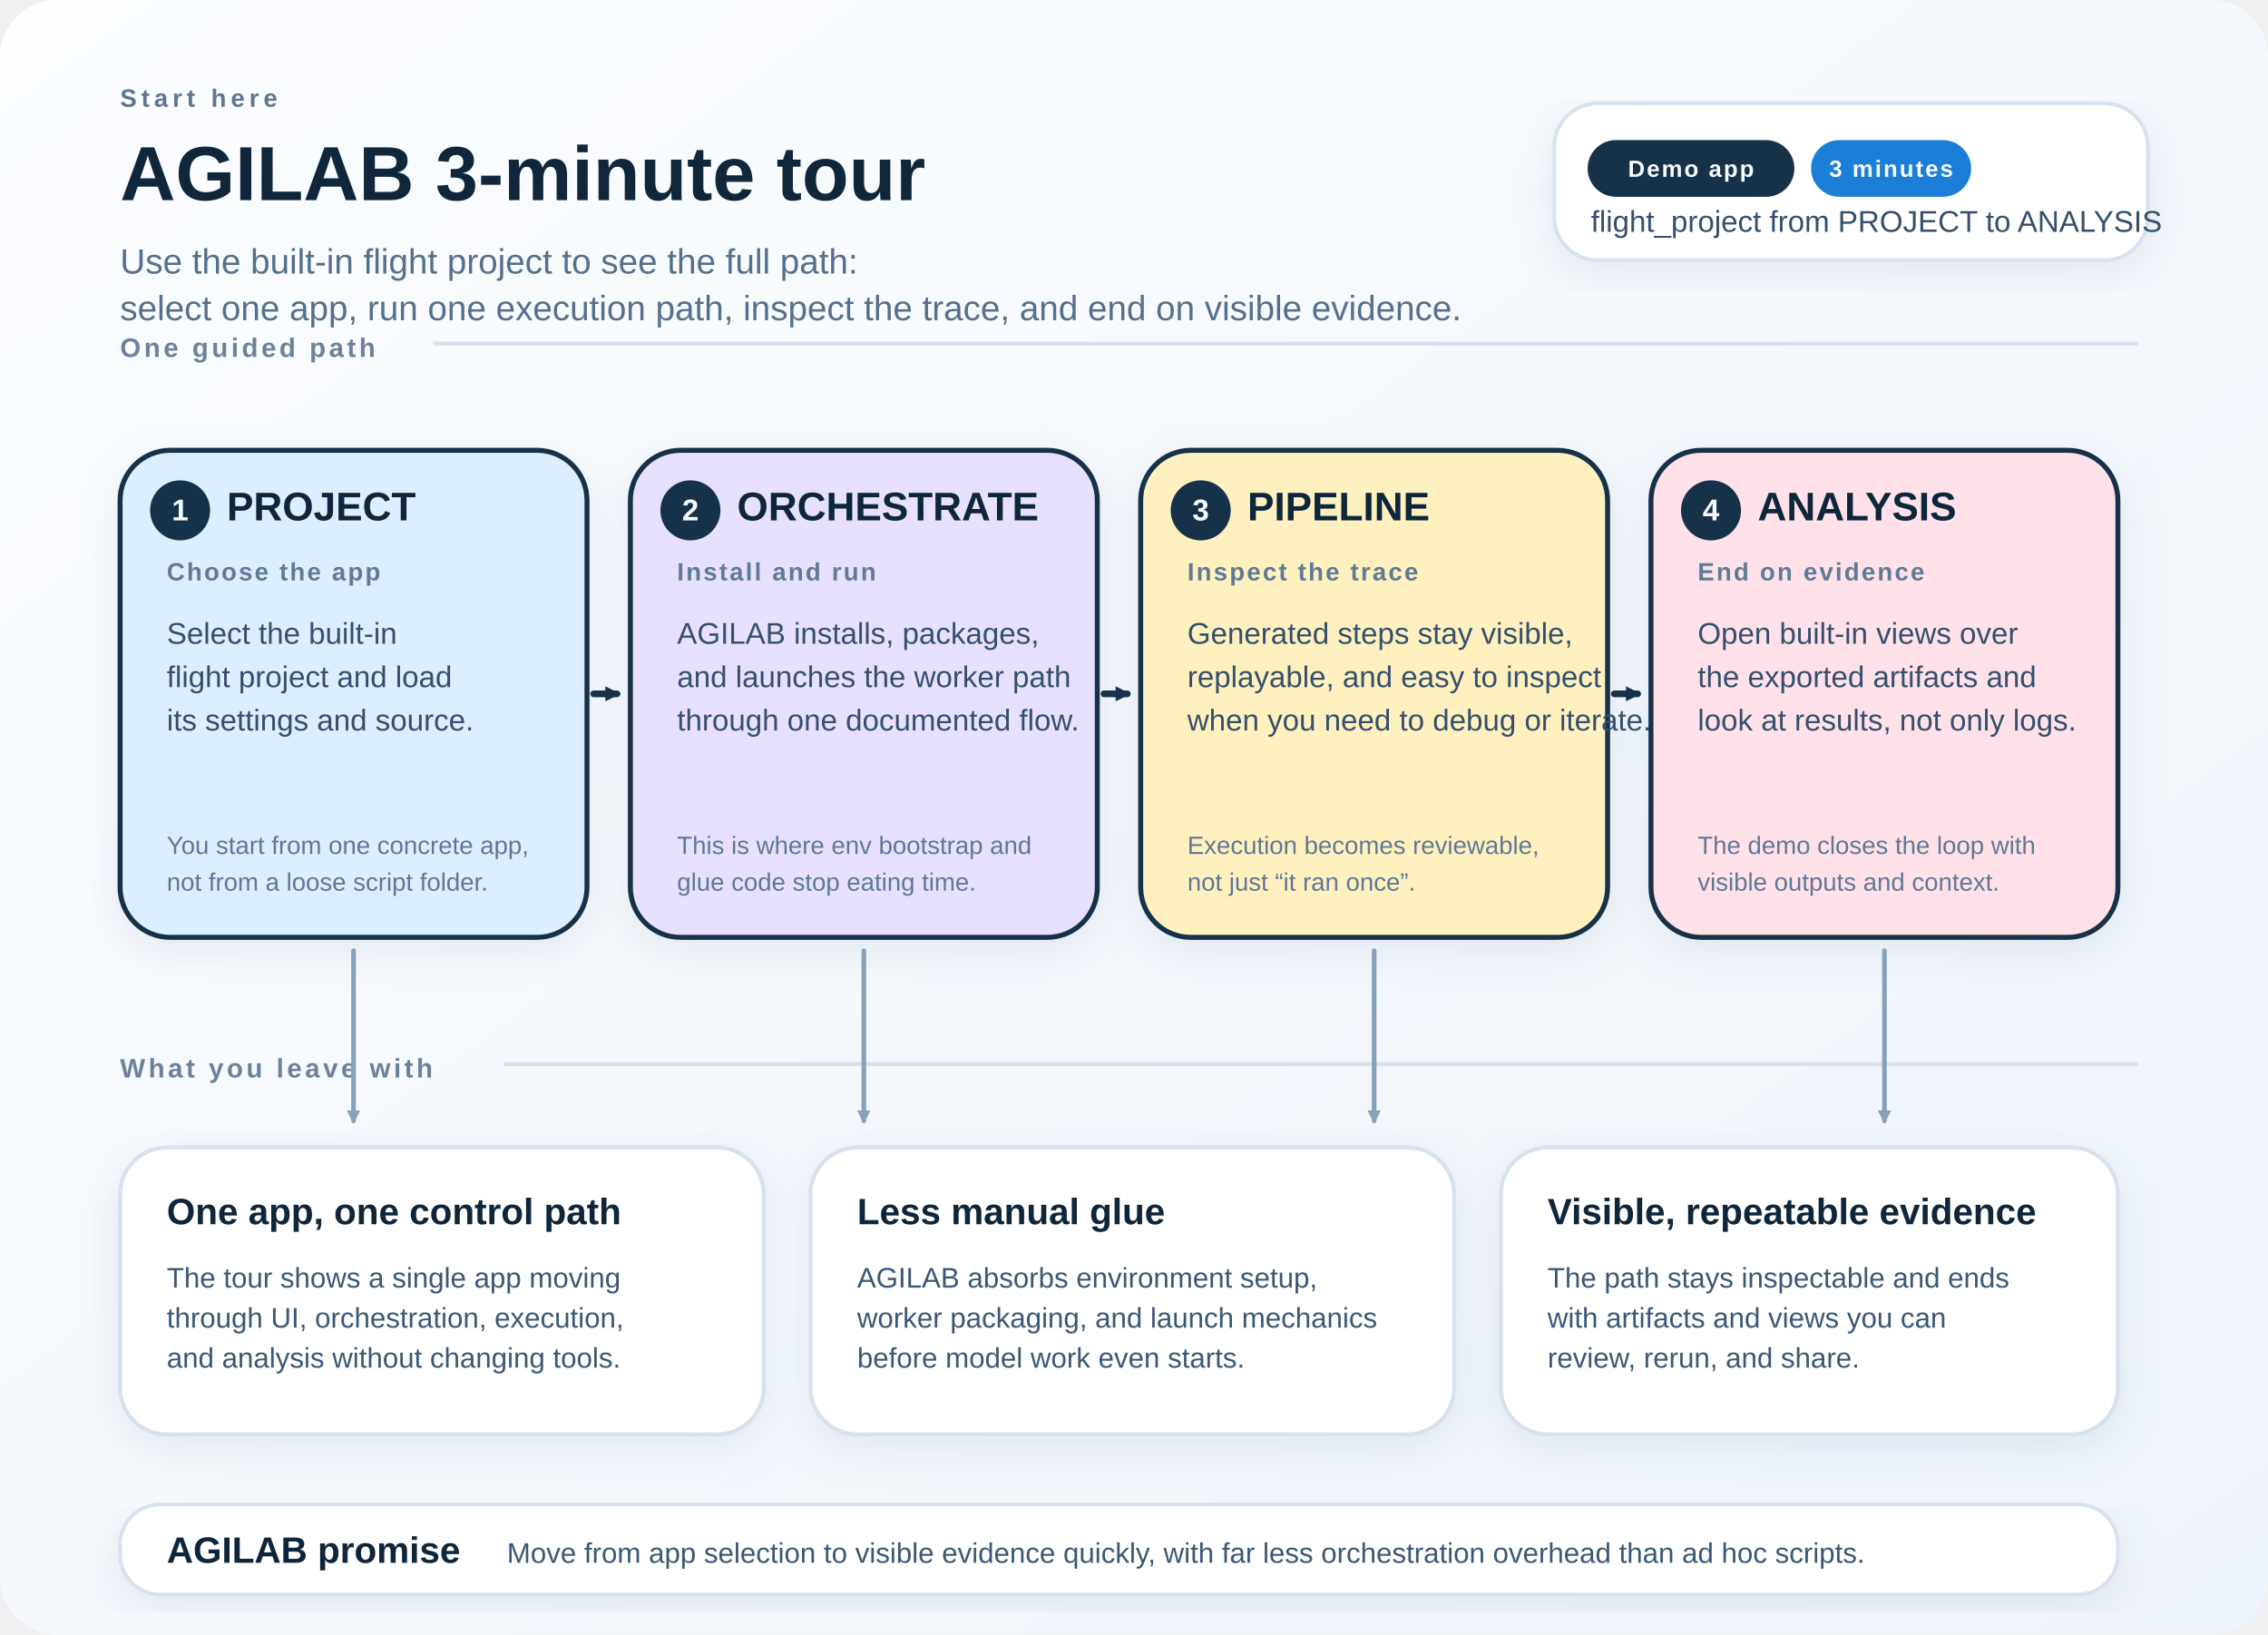
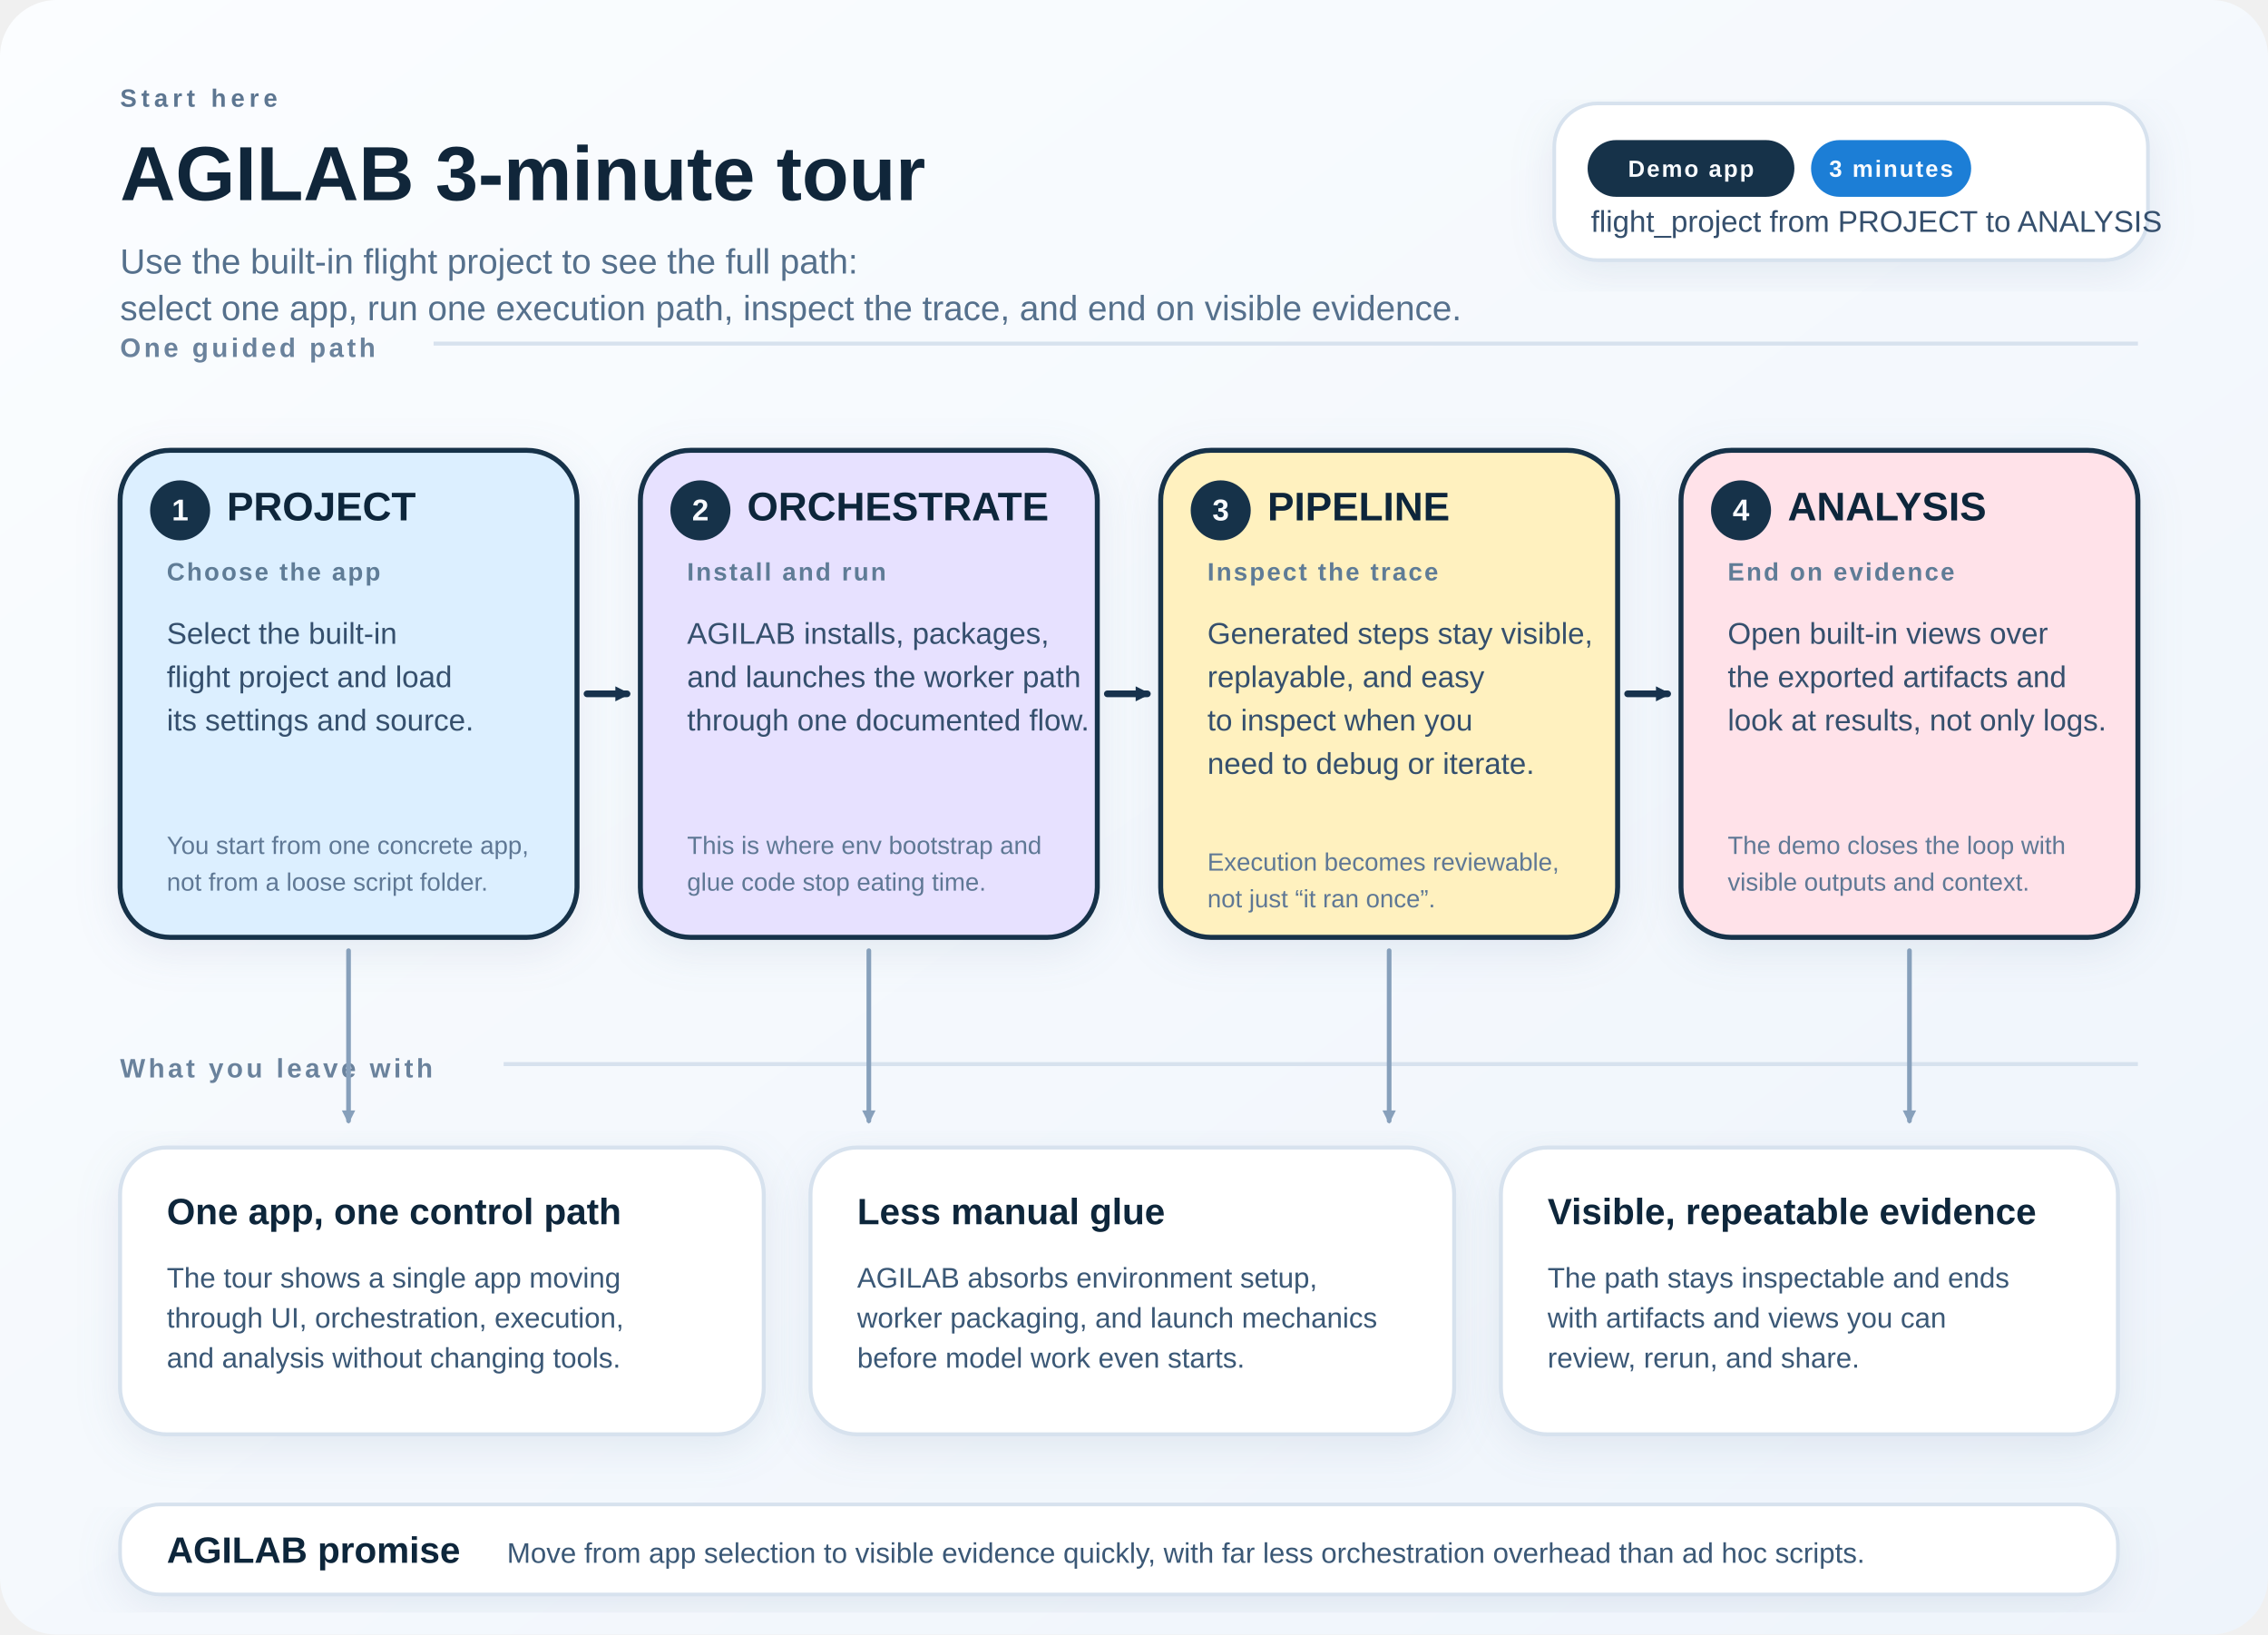
<svg xmlns="http://www.w3.org/2000/svg" width="1360" height="980" viewBox="0 0 1360 980" role="img" aria-labelledby="title desc">
  <defs>
    <style>
      text {
        font-family: Arial, Helvetica, sans-serif;
        fill: #10263a;
      }
      .title {
        font-size: 46px;
        font-weight: 700;
      }
      .subtitle {
        font-size: 21px;
        fill: #55708c;
      }
      .eyebrow {
        font-size: 15px;
        font-weight: 700;
        letter-spacing: 0.18em;
        text-transform: uppercase;
        fill: #5d7691;
      }
      .chip-text {
        font-size: 14px;
        font-weight: 700;
        letter-spacing: 0.08em;
        text-transform: uppercase;
        fill: #f8fbff;
      }
      .section-label {
        font-size: 16px;
        font-weight: 700;
        letter-spacing: 0.12em;
        text-transform: uppercase;
        fill: #6a829c;
      }
      .card-title {
        font-size: 24px;
        font-weight: 700;
      }
      .card-kicker {
        font-size: 15px;
        font-weight: 700;
        fill: #5f7b96;
        letter-spacing: 0.08em;
        text-transform: uppercase;
      }
      .body {
        font-size: 18px;
        fill: #35506d;
      }
      .mini {
        font-size: 15px;
        fill: #5f7895;
      }
      .benefit-title {
        font-size: 22px;
        font-weight: 700;
      }
      .benefit-body {
        font-size: 17px;
        fill: #3a5876;
      }
      .step {
        fill: #18324a;
      }
      .step-text {
        font-size: 18px;
        font-weight: 700;
        fill: #f8fbff;
      }
      .pill-dark {
        fill: #18324a;
      }
      .pill-accent {
        fill: #1c7ed6;
      }
      .line {
        stroke: #d7e2ee;
        stroke-width: 2.4;
      }
      .arrow {
        stroke: #17324d;
        stroke-width: 4;
        stroke-linecap: round;
        marker-end: url(#arrowHead);
      }
      .soft-arrow {
        stroke: #87a0bb;
        stroke-width: 2.8;
        stroke-linecap: round;
        marker-end: url(#softArrowHead);
      }
      .card-stroke {
        stroke: #16314a;
        stroke-width: 3;
      }
    </style>
    <linearGradient id="bg" x1="0%" y1="0%" x2="100%" y2="100%">
      <stop offset="0%" stop-color="#fbfdff" />
      <stop offset="100%" stop-color="#eef4fb" />
    </linearGradient>
    <filter id="shadow" x="-10%" y="-10%" width="130%" height="130%">
      <feDropShadow dx="0" dy="7" stdDeviation="12" flood-color="#8da4be" flood-opacity="0.18" />
    </filter>
    <marker id="arrowHead" markerWidth="9" markerHeight="9" refX="7" refY="4.5" orient="auto" markerUnits="userSpaceOnUse">
      <path d="M 0 0 L 9 4.5 L 0 9 z" fill="#17324d" />
    </marker>
    <marker id="softArrowHead" markerWidth="8" markerHeight="8" refX="6.2" refY="4" orient="auto" markerUnits="userSpaceOnUse">
      <path d="M 0 0 L 8 4 L 0 8 z" fill="#87a0bb" />
    </marker>
  </defs>
  <rect x="0" y="0" width="1360" height="980" rx="34" ry="34" fill="url(#bg)" />
  <g transform="translate(72,64)">
    <text class="eyebrow" x="0" y="0">Start here</text>
    <text class="title" x="0" y="56">AGILAB 3-minute tour</text>
    <text class="subtitle" x="0" y="100">
      <tspan x="0" dy="0">Use the built-in flight project to see the full path:</tspan>
      <tspan x="0" dy="28">select one app, run one execution path, inspect the trace, and end on visible evidence.</tspan>
    </text>
  </g>
  <g transform="translate(932,62)" filter="url(#shadow)">
    <rect x="0" y="0" width="356" height="94" rx="26" ry="26" fill="#ffffff" stroke="#d7e2ee" stroke-width="2.2" />
    <rect x="20" y="22" width="124" height="34" rx="17" ry="17" class="pill-dark" />
    <text class="chip-text" x="82" y="44" text-anchor="middle">Demo app</text>
    <rect x="154" y="22" width="96" height="34" rx="17" ry="17" class="pill-accent" />
    <text class="chip-text" x="202" y="44" text-anchor="middle">3 minutes</text>
    <text class="body" x="22" y="77">flight_project from PROJECT to ANALYSIS</text>
  </g>
  <g transform="translate(72,214)">
    <text class="section-label" x="0" y="0">One guided path</text>
    <line class="line" x1="188" y1="-8" x2="1210" y2="-8" />
  </g>
  <g transform="translate(72,270)" filter="url(#shadow)">
-     <rect x="0" y="0" width="280" height="292" rx="30" ry="30" fill="#dcefff" class="card-stroke" />
+     <rect x="0" y="0" width="274" height="292" rx="30" ry="30" fill="#dcefff" class="card-stroke" />
    <circle class="step" cx="36" cy="36" r="18" />
    <text class="step-text" x="36" y="42" text-anchor="middle">1</text>
    <text class="card-title" x="64" y="42">PROJECT</text>
    <text class="card-kicker" x="28" y="78">Choose the app</text>
    <text class="body" x="28" y="116">
      <tspan x="28" dy="0">Select the built-in</tspan>
      <tspan x="28" dy="26">flight project and load</tspan>
      <tspan x="28" dy="26">its settings and source.</tspan>
    </text>
    <text class="mini" x="28" y="242">
      <tspan x="28" dy="0">You start from one concrete app,</tspan>
      <tspan x="28" dy="22">not from a loose script folder.</tspan>
    </text>
  </g>
-   <g transform="translate(378,270)" filter="url(#shadow)">
-     <rect x="0" y="0" width="280" height="292" rx="30" ry="30" fill="#e7e1ff" class="card-stroke" />
+   <g transform="translate(384,270)" filter="url(#shadow)">
+     <rect x="0" y="0" width="274" height="292" rx="30" ry="30" fill="#e7e1ff" class="card-stroke" />
    <circle class="step" cx="36" cy="36" r="18" />
    <text class="step-text" x="36" y="42" text-anchor="middle">2</text>
    <text class="card-title" x="64" y="42">ORCHESTRATE</text>
    <text class="card-kicker" x="28" y="78">Install and run</text>
    <text class="body" x="28" y="116">
      <tspan x="28" dy="0">AGILAB installs, packages,</tspan>
      <tspan x="28" dy="26">and launches the worker path</tspan>
      <tspan x="28" dy="26">through one documented flow.</tspan>
    </text>
    <text class="mini" x="28" y="242">
      <tspan x="28" dy="0">This is where env bootstrap and</tspan>
      <tspan x="28" dy="22">glue code stop eating time.</tspan>
    </text>
  </g>
-   <g transform="translate(684,270)" filter="url(#shadow)">
-     <rect x="0" y="0" width="280" height="292" rx="30" ry="30" fill="#fff1bf" class="card-stroke" />
+   <g transform="translate(696,270)" filter="url(#shadow)">
+     <rect x="0" y="0" width="274" height="292" rx="30" ry="30" fill="#fff1bf" class="card-stroke" />
    <circle class="step" cx="36" cy="36" r="18" />
    <text class="step-text" x="36" y="42" text-anchor="middle">3</text>
    <text class="card-title" x="64" y="42">PIPELINE</text>
    <text class="card-kicker" x="28" y="78">Inspect the trace</text>
    <text class="body" x="28" y="116">
      <tspan x="28" dy="0">Generated steps stay visible,</tspan>
-       <tspan x="28" dy="26">replayable, and easy to inspect</tspan>
-       <tspan x="28" dy="26">when you need to debug or iterate.</tspan>
-     </text>
-     <text class="mini" x="28" y="242">
+       <tspan x="28" dy="26">replayable, and easy</tspan>
+       <tspan x="28" dy="26">to inspect when you</tspan>
+       <tspan x="28" dy="26">need to debug or iterate.</tspan>
+     </text>
+     <text class="mini" x="28" y="252">
      <tspan x="28" dy="0">Execution becomes reviewable,</tspan>
      <tspan x="28" dy="22">not just “it ran once”.</tspan>
    </text>
  </g>
-   <g transform="translate(990,270)" filter="url(#shadow)">
-     <rect x="0" y="0" width="280" height="292" rx="30" ry="30" fill="#ffe2e9" class="card-stroke" />
+   <g transform="translate(1008,270)" filter="url(#shadow)">
+     <rect x="0" y="0" width="274" height="292" rx="30" ry="30" fill="#ffe2e9" class="card-stroke" />
    <circle class="step" cx="36" cy="36" r="18" />
    <text class="step-text" x="36" y="42" text-anchor="middle">4</text>
    <text class="card-title" x="64" y="42">ANALYSIS</text>
    <text class="card-kicker" x="28" y="78">End on evidence</text>
    <text class="body" x="28" y="116">
      <tspan x="28" dy="0">Open built-in views over</tspan>
      <tspan x="28" dy="26">the exported artifacts and</tspan>
      <tspan x="28" dy="26">look at results, not only logs.</tspan>
    </text>
    <text class="mini" x="28" y="242">
      <tspan x="28" dy="0">The demo closes the loop with</tspan>
      <tspan x="28" dy="22">visible outputs and context.</tspan>
    </text>
  </g>
-   <line class="arrow" x1="356" y1="416" x2="370" y2="416" />
-   <line class="arrow" x1="662" y1="416" x2="676" y2="416" />
-   <line class="arrow" x1="968" y1="416" x2="982" y2="416" />
+   <line class="arrow" x1="352" y1="416" x2="376" y2="416" />
+   <line class="arrow" x1="664" y1="416" x2="688" y2="416" />
+   <line class="arrow" x1="976" y1="416" x2="1000" y2="416" />
  <g transform="translate(72,646)">
    <text class="section-label" x="0" y="0">What you leave with</text>
    <line class="line" x1="230" y1="-8" x2="1210" y2="-8" />
  </g>
  <g transform="translate(72,688)" filter="url(#shadow)">
    <rect x="0" y="0" width="386" height="172" rx="28" ry="28" fill="#ffffff" stroke="#d7e2ee" stroke-width="2.4" />
    <text class="benefit-title" x="28" y="46">One app, one control path</text>
    <text class="benefit-body" x="28" y="84">
      <tspan x="28" dy="0">The tour shows a single app moving</tspan>
      <tspan x="28" dy="24">through UI, orchestration, execution,</tspan>
      <tspan x="28" dy="24">and analysis without changing tools.</tspan>
    </text>
  </g>
  <g transform="translate(486,688)" filter="url(#shadow)">
    <rect x="0" y="0" width="386" height="172" rx="28" ry="28" fill="#ffffff" stroke="#d7e2ee" stroke-width="2.4" />
    <text class="benefit-title" x="28" y="46">Less manual glue</text>
    <text class="benefit-body" x="28" y="84">
      <tspan x="28" dy="0">AGILAB absorbs environment setup,</tspan>
      <tspan x="28" dy="24">worker packaging, and launch mechanics</tspan>
      <tspan x="28" dy="24">before model work even starts.</tspan>
    </text>
  </g>
  <g transform="translate(900,688)" filter="url(#shadow)">
    <rect x="0" y="0" width="370" height="172" rx="28" ry="28" fill="#ffffff" stroke="#d7e2ee" stroke-width="2.4" />
    <text class="benefit-title" x="28" y="46">Visible, repeatable evidence</text>
    <text class="benefit-body" x="28" y="84">
      <tspan x="28" dy="0">The path stays inspectable and ends</tspan>
      <tspan x="28" dy="24">with artifacts and views you can</tspan>
      <tspan x="28" dy="24">review, rerun, and share.</tspan>
    </text>
  </g>
-   <line class="soft-arrow" x1="212" y1="570" x2="212" y2="672" />
-   <line class="soft-arrow" x1="518" y1="570" x2="518" y2="672" />
-   <line class="soft-arrow" x1="824" y1="570" x2="824" y2="672" />
-   <line class="soft-arrow" x1="1130" y1="570" x2="1130" y2="672" />
+   <line class="soft-arrow" x1="209" y1="570" x2="209" y2="672" />
+   <line class="soft-arrow" x1="521" y1="570" x2="521" y2="672" />
+   <line class="soft-arrow" x1="833" y1="570" x2="833" y2="672" />
+   <line class="soft-arrow" x1="1145" y1="570" x2="1145" y2="672" />
  <g transform="translate(72,902)" filter="url(#shadow)">
    <rect x="0" y="0" width="1198" height="54" rx="24" ry="24" fill="#ffffff" stroke="#d7e2ee" stroke-width="2.2" />
    <text class="benefit-title" x="28" y="35">AGILAB promise</text>
    <text class="benefit-body" x="232" y="35">Move from app selection to visible evidence quickly, with far less orchestration overhead than ad hoc scripts.</text>
  </g>
</svg>
